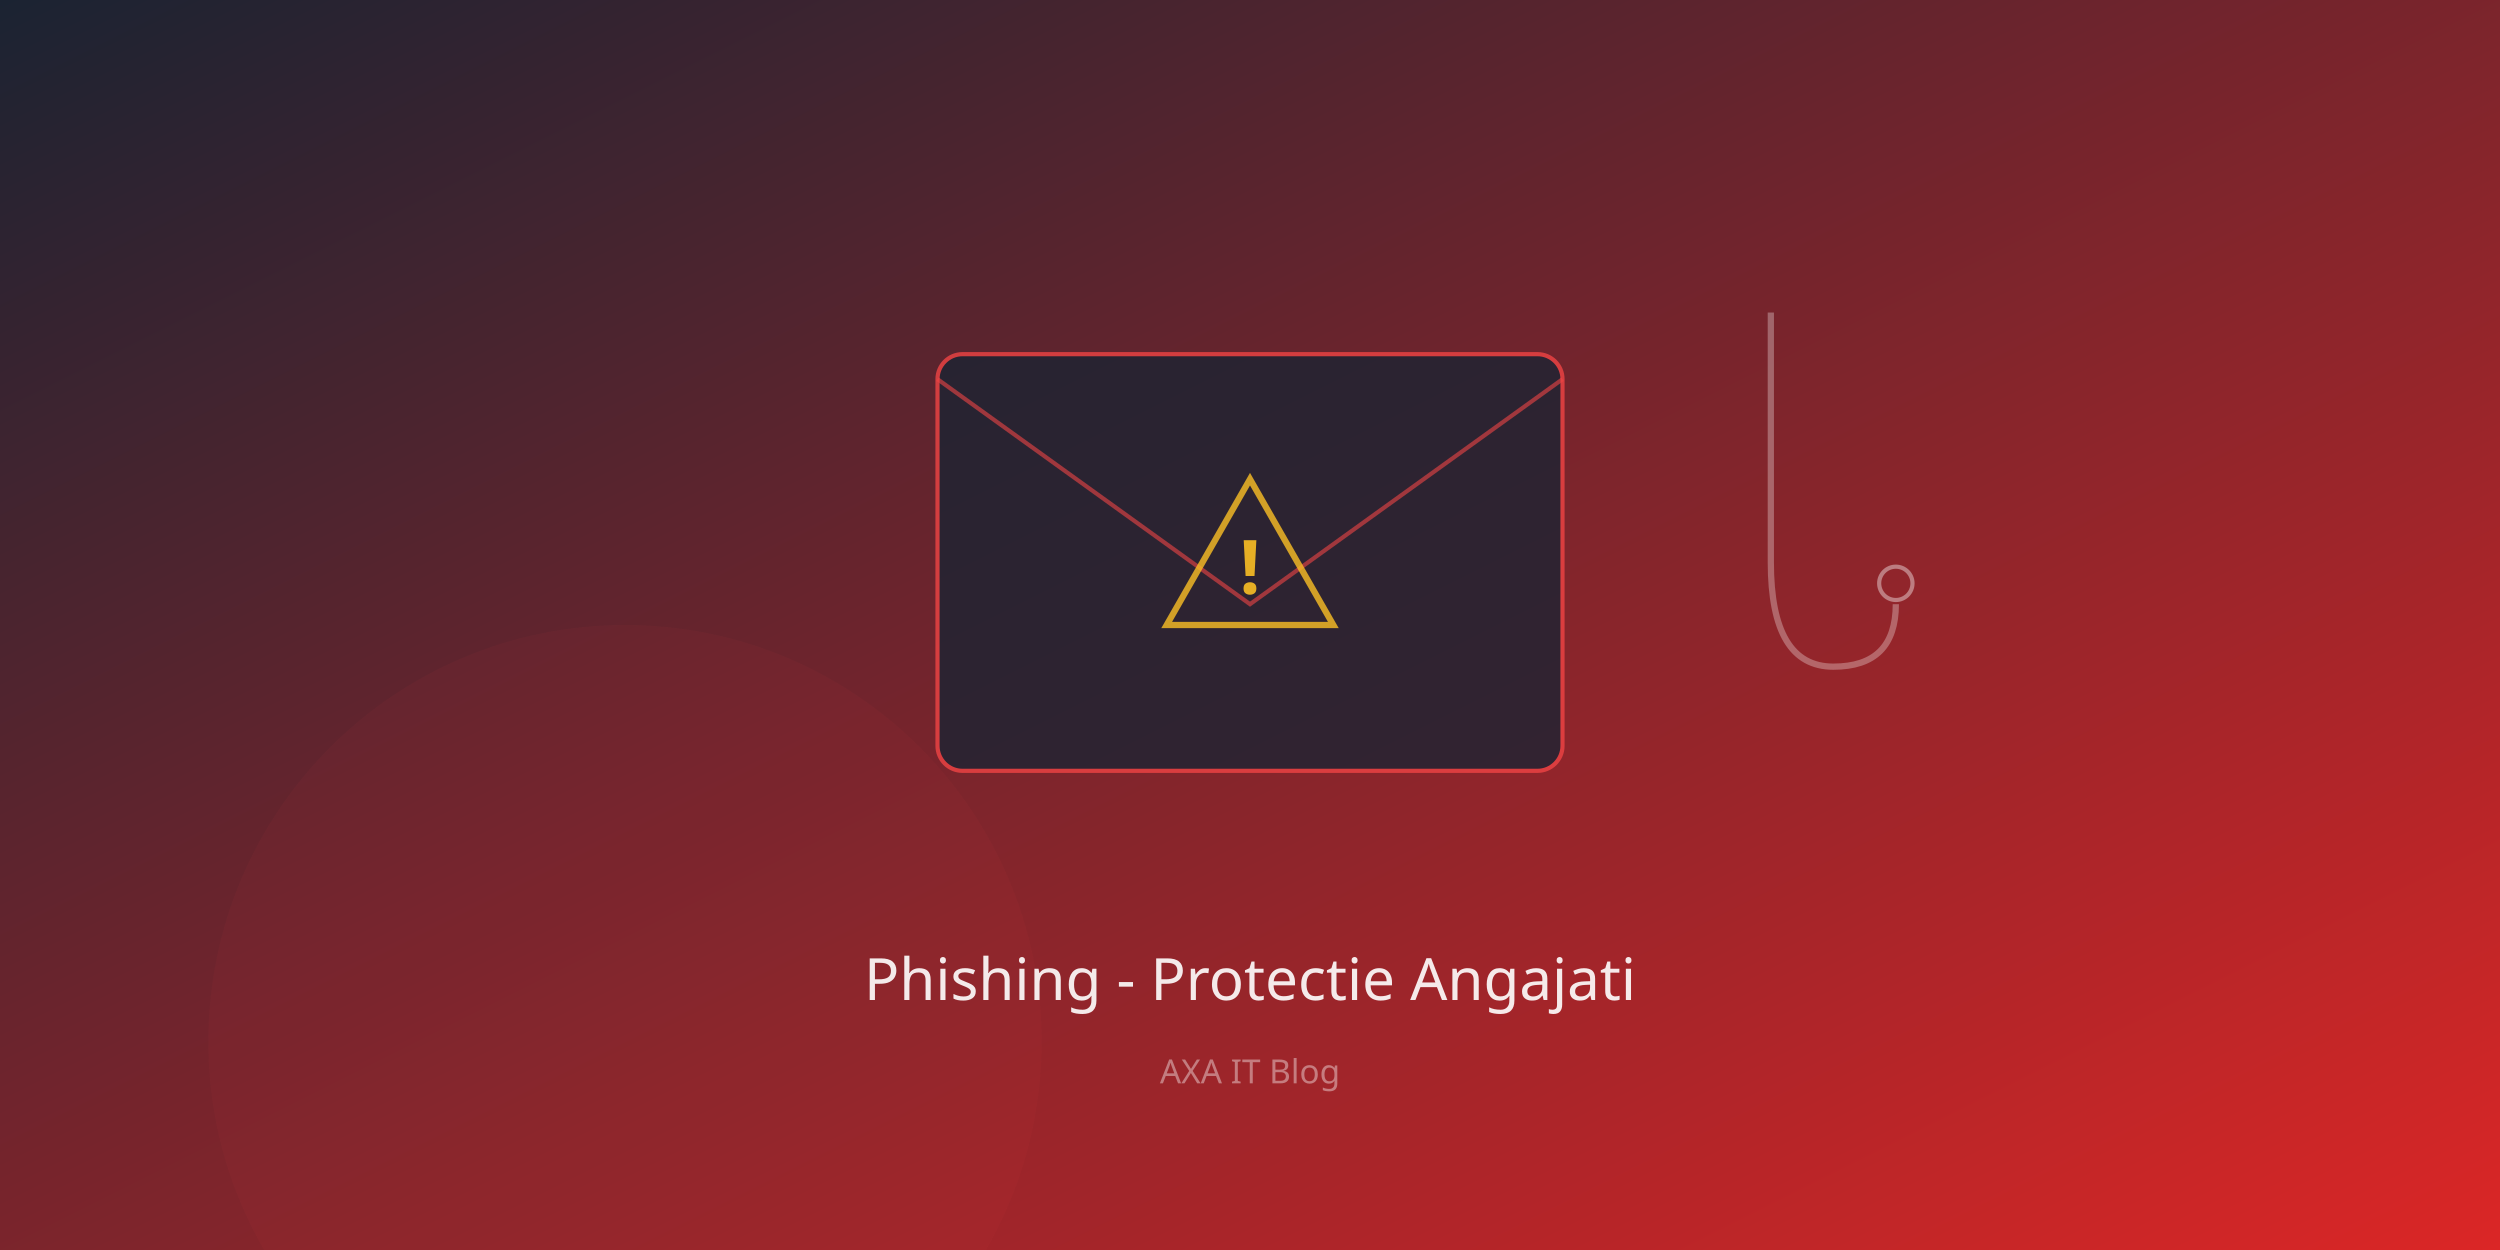
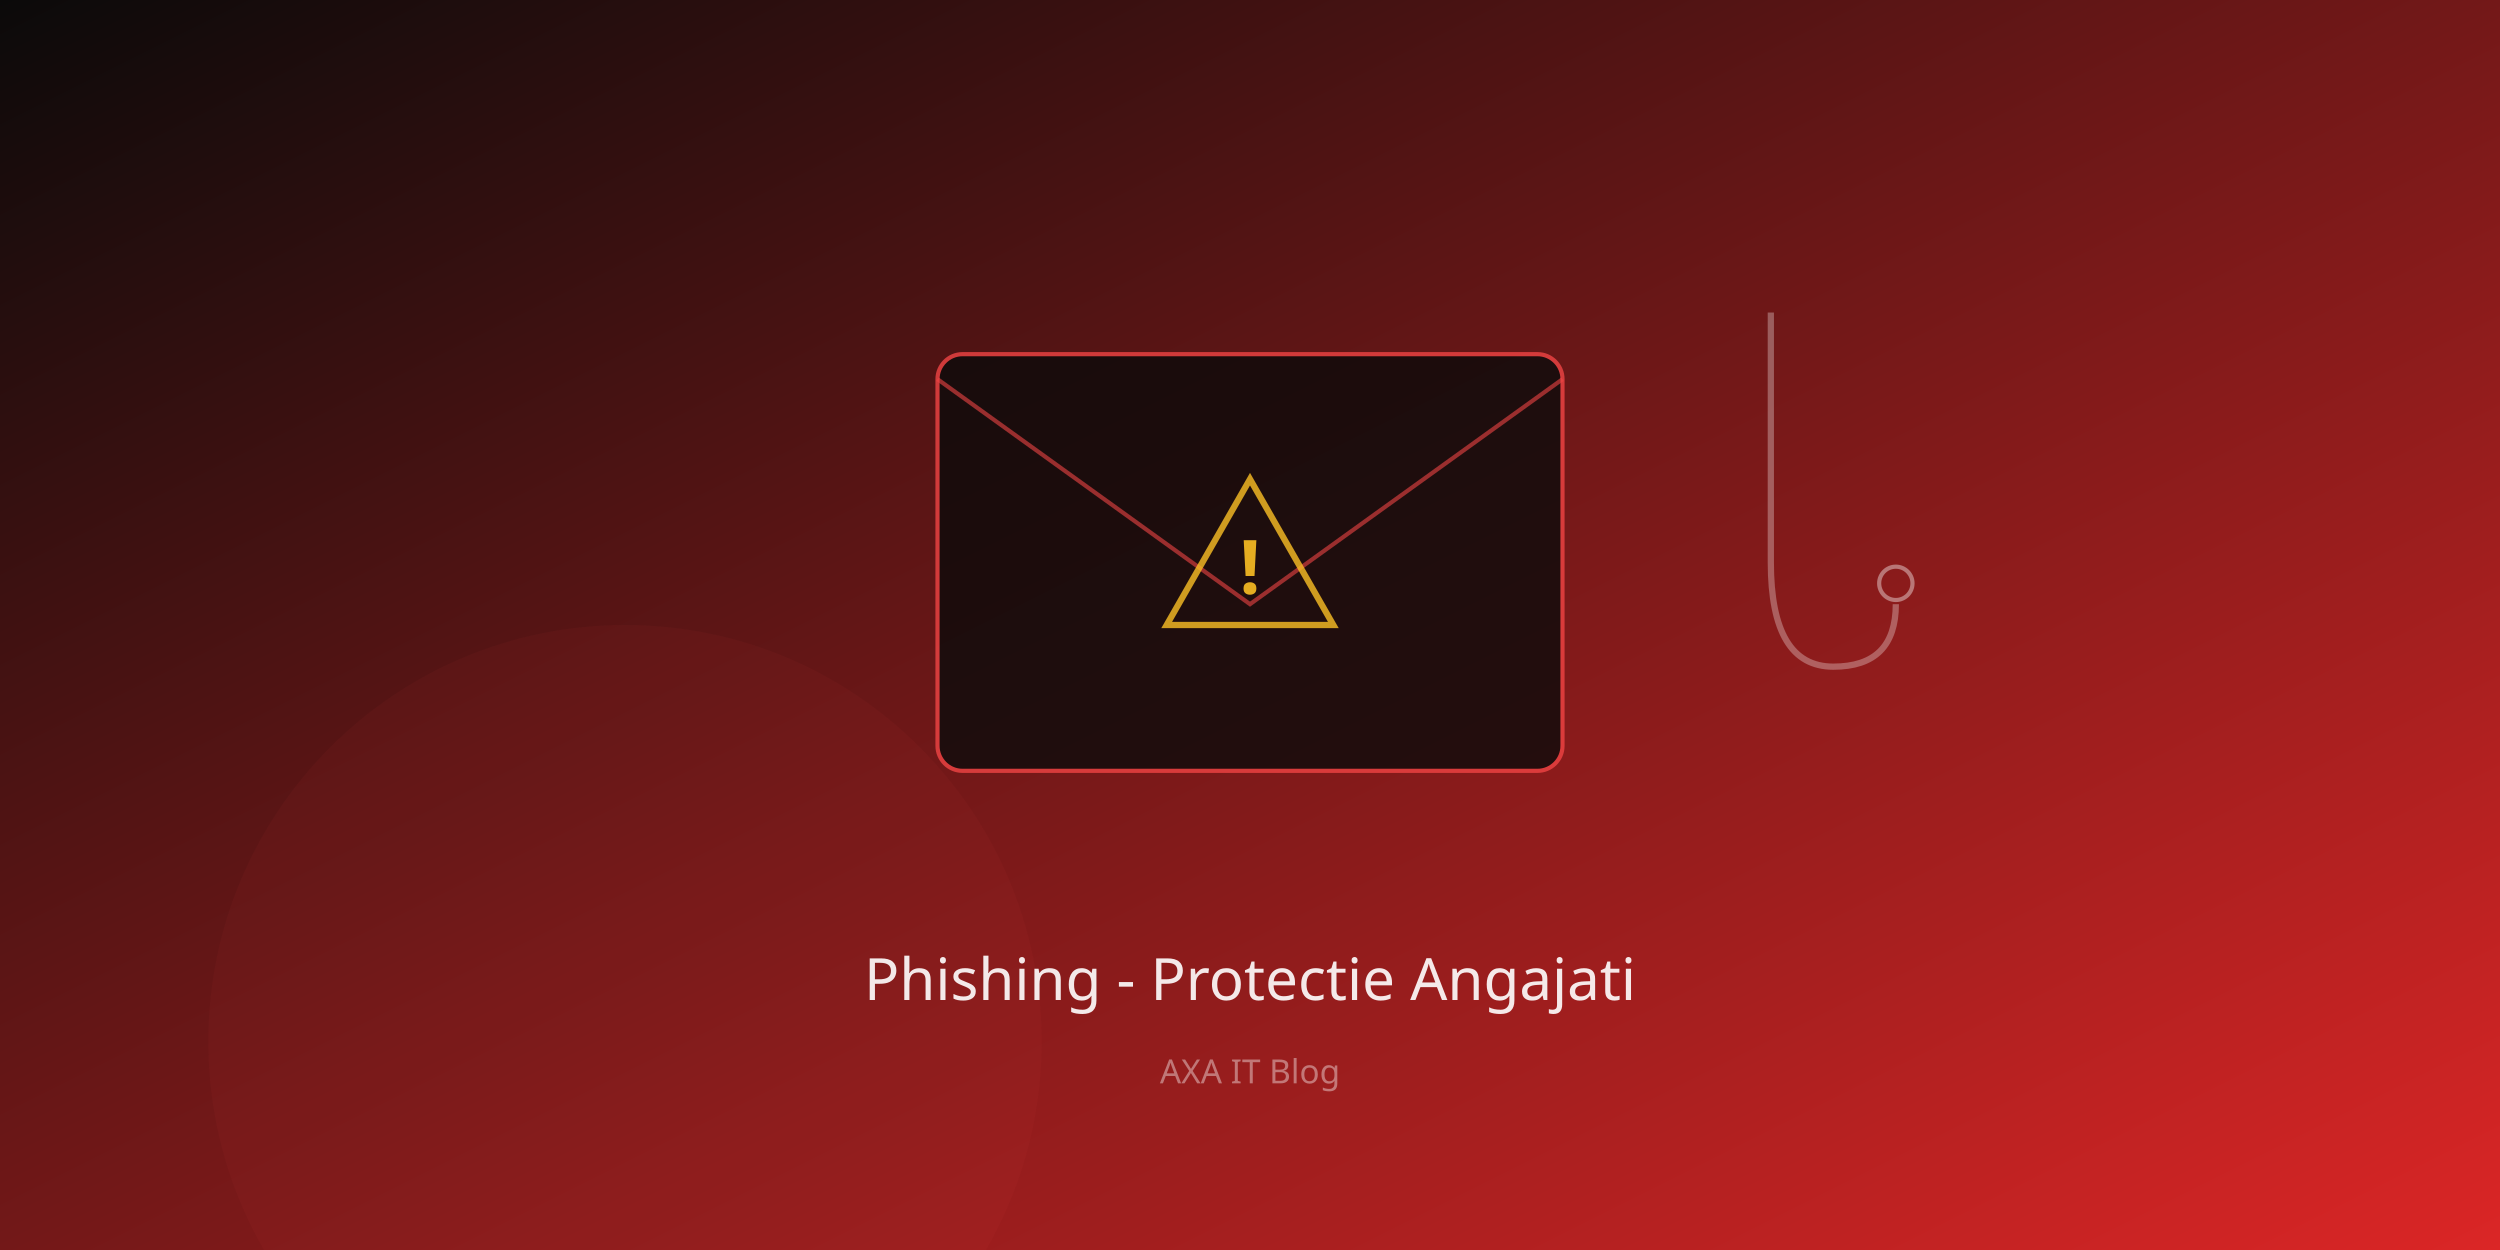
<svg xmlns="http://www.w3.org/2000/svg" viewBox="0 0 1200 600">
  <defs>
    <linearGradient id="bg8" x1="0%" y1="0%" x2="100%" y2="100%">
-       <stop offset="0%" style="stop-color:#1A2332" />
+       <stop offset="0%" style="stop-color:#0A0A0A" />
      <stop offset="100%" style="stop-color:#dc2626" />
    </linearGradient>
  </defs>
  <rect width="1200" height="600" fill="url(#bg8)" />
  <circle cx="300" cy="500" r="200" fill="#ef4444" opacity="0.05" />
  <g transform="translate(450, 130)">
-     <rect x="0" y="40" width="300" height="200" rx="12" fill="#1A2332" stroke="#ef4444" stroke-width="2" opacity="0.8" />
+     <rect x="0" y="40" width="300" height="200" rx="12" fill="#0A0A0A" stroke="#ef4444" stroke-width="2" opacity="0.8" />
    <path d="M0 52 L150 160 L300 52" fill="none" stroke="#ef4444" stroke-width="2" opacity="0.6" />
    <g transform="translate(110, 100)">
      <path d="M40 0 L80 70 L0 70 Z" fill="none" stroke="#fbbf24" stroke-width="3" opacity="0.8" />
      <text x="40" y="55" text-anchor="middle" fill="#fbbf24" font-family="system-ui" font-size="36" font-weight="800" opacity="0.9">!</text>
    </g>
  </g>
  <g transform="translate(800, 150)">
    <path d="M50 0 L50 120 Q50 170 80 170 Q110 170 110 140" fill="none" stroke="white" stroke-width="3" opacity="0.3" />
    <circle cx="110" cy="130" r="8" fill="none" stroke="white" stroke-width="2" opacity="0.4" />
  </g>
  <text x="600" y="480" text-anchor="middle" fill="white" font-family="system-ui" font-size="28" font-weight="500" opacity="0.9">Phishing - Protectie Angajati</text>
  <text x="600" y="520" text-anchor="middle" fill="white" font-family="system-ui" font-size="16" opacity="0.4">AXA IT Blog</text>
</svg>
